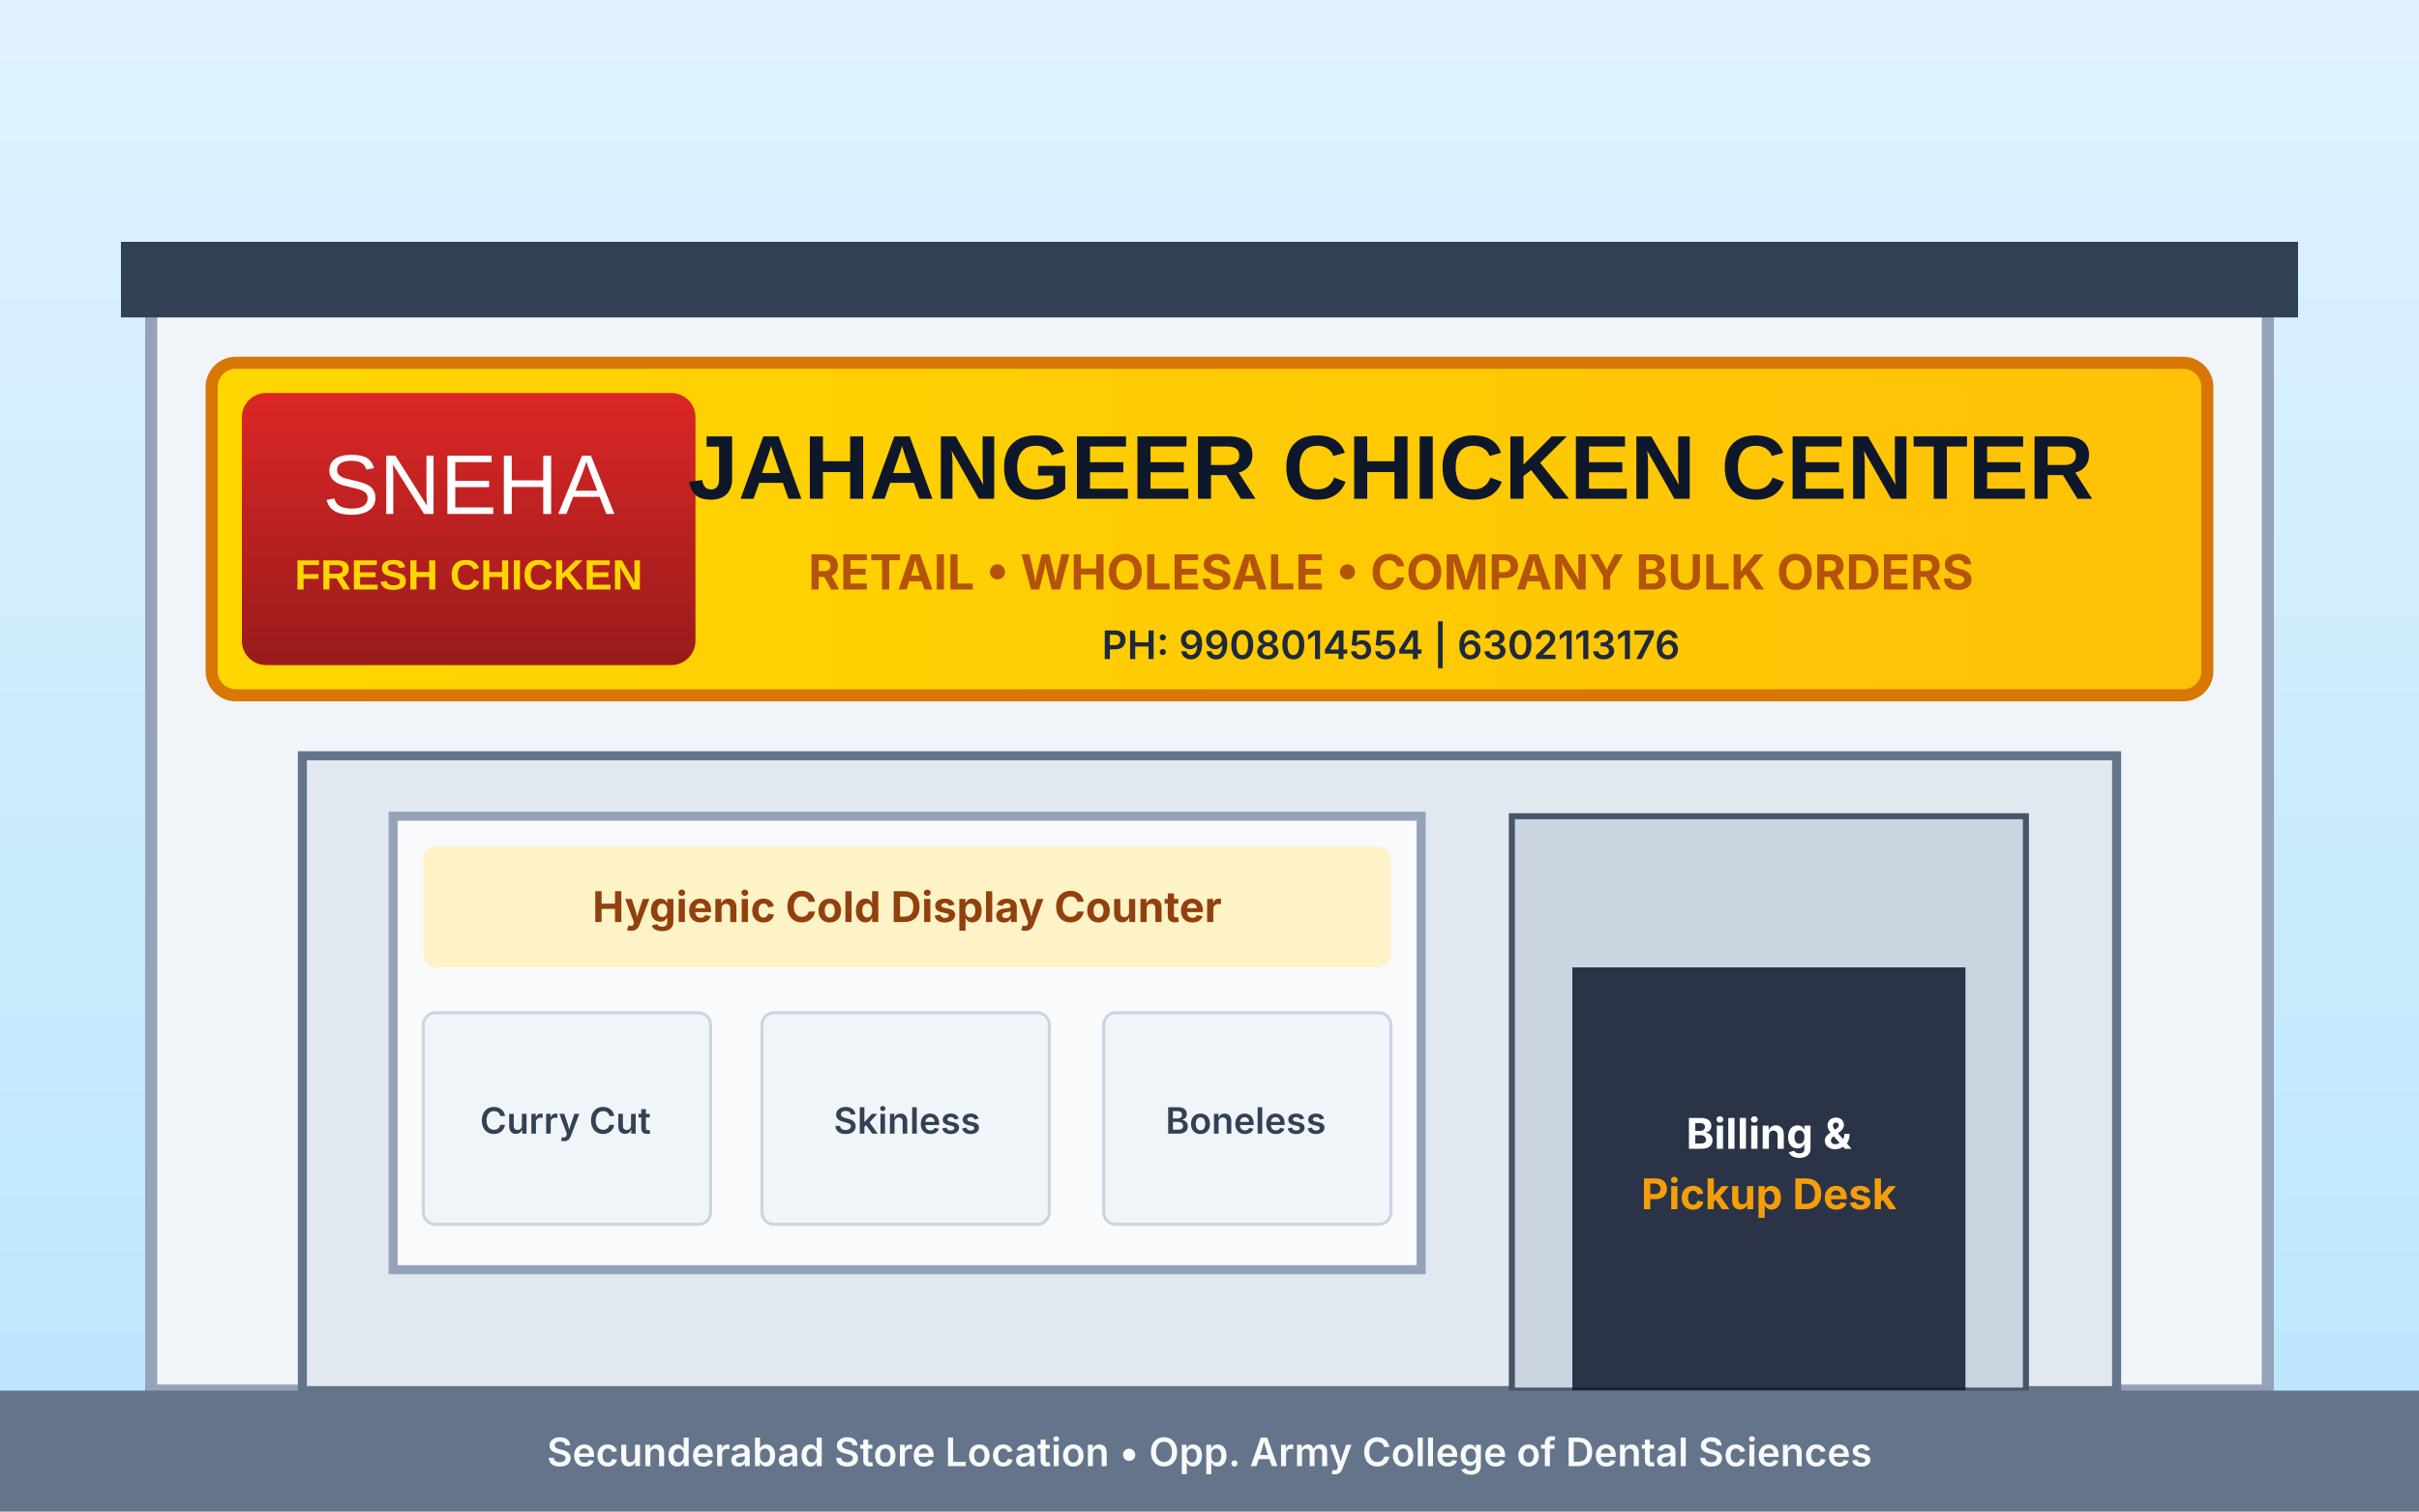
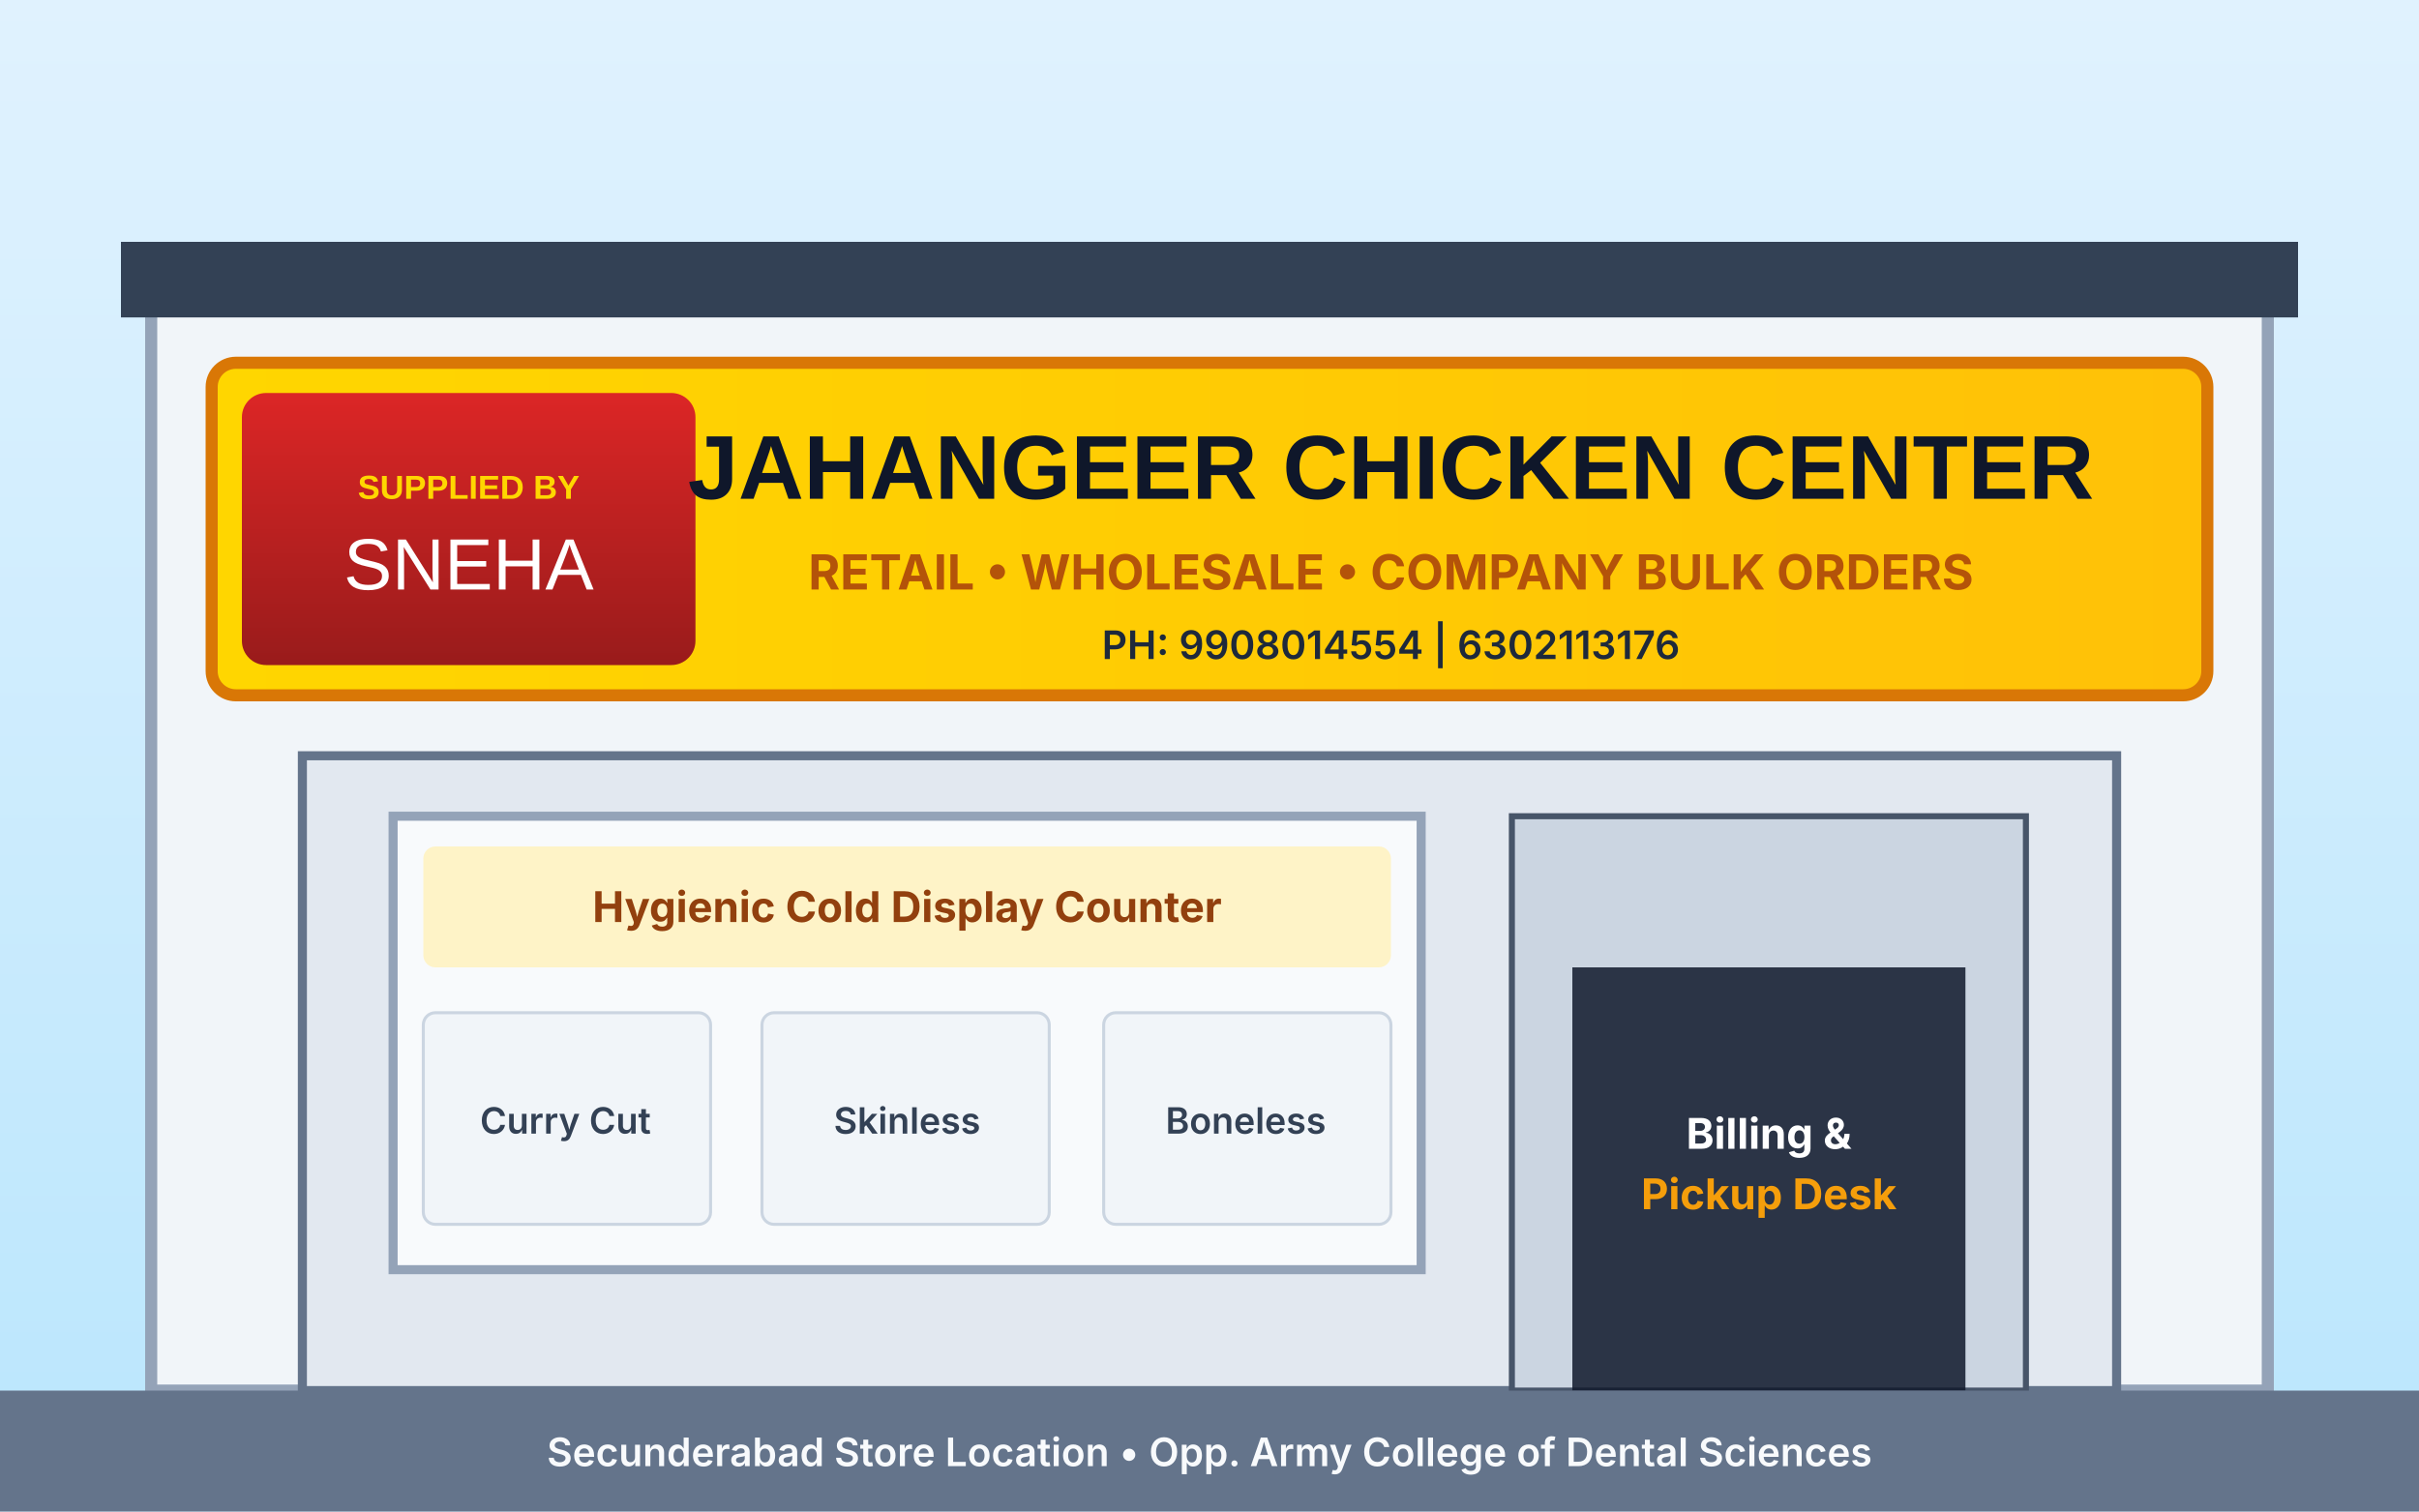
<svg xmlns="http://www.w3.org/2000/svg" viewBox="0 0 800 500" width="100%" height="100%">
  <defs>
    <linearGradient id="sky" x1="0" y1="0" x2="0" y2="1">
      <stop offset="0%" stop-color="#E0F2FE" />
      <stop offset="100%" stop-color="#BAE6FD" />
    </linearGradient>
    <linearGradient id="boardYellow" x1="0" y1="0" x2="1" y2="0">
      <stop offset="0%" stop-color="#FFD600" />
      <stop offset="100%" stop-color="#FFC107" />
    </linearGradient>
    <linearGradient id="boardRed" x1="0" y1="0" x2="0" y2="1">
      <stop offset="0%" stop-color="#DC2626" />
      <stop offset="100%" stop-color="#991B1B" />
    </linearGradient>
  </defs>
  <rect width="800" height="500" fill="url(#sky)" />
  <rect x="50" y="100" width="700" height="360" fill="#F1F5F9" stroke="#94A3B8" stroke-width="4" />
  <rect x="40" y="80" width="720" height="25" fill="#334155" />
  <rect x="70" y="120" width="660" height="110" rx="8" fill="url(#boardYellow)" stroke="#D97706" stroke-width="4" />
  <rect x="80" y="130" width="150" height="90" rx="8" fill="url(#boardRed)" />
-   <text x="155" y="170" font-family="'Impact', Arial" font-size="28" fill="#FFFFFF" text-anchor="middle">SNEHA</text>
-   <text x="155" y="195" font-family="'Arial', sans-serif" font-weight="bold" font-size="14" fill="#FFD600" text-anchor="middle">FRESH CHICKEN</text>
+   <text x="155" y="165" font-family="'Arial', sans-serif" font-weight="bold" font-size="11" fill="#FFD600" text-anchor="middle">SUPPLIED BY</text>
+   <text x="155" y="195" font-family="'Impact', Arial" font-size="24" fill="#FFFFFF" text-anchor="middle">SNEHA</text>
  <text x="460" y="165" font-family="'Plus Jakarta Sans', Arial, sans-serif" font-weight="900" font-size="30" fill="#0F172A" text-anchor="middle">JAHANGEER CHICKEN CENTER</text>
  <text x="460" y="195" font-family="'Inter', sans-serif" font-weight="700" font-size="16" fill="#B45309" text-anchor="middle">RETAIL • WHOLESALE • COMPANY BULK ORDERS</text>
  <text x="460" y="218" font-family="'Inter', sans-serif" font-weight="600" font-size="13" fill="#1E293B" text-anchor="middle">PH: 9908014554 | 6302113176</text>
  <rect x="100" y="250" width="600" height="210" fill="#E2E8F0" stroke="#64748B" stroke-width="3" />
  <rect x="130" y="270" width="340" height="150" fill="#F8FAFC" stroke="#94A3B8" stroke-width="3" />
  <rect x="140" y="280" width="320" height="40" fill="#FEF3C7" rx="4" />
  <text x="300" y="305" font-family="'Inter', sans-serif" font-weight="700" font-size="14" fill="#92400E" text-anchor="middle">Hygienic Cold Display Counter</text>
  <rect x="140" y="335" width="95" height="70" rx="4" fill="#F1F5F9" stroke="#CBD5E1" />
  <text x="187" y="375" font-family="'Inter', sans-serif" font-weight="600" font-size="12" fill="#334155" text-anchor="middle">Curry Cut</text>
  <rect x="252" y="335" width="95" height="70" rx="4" fill="#F1F5F9" stroke="#CBD5E1" />
  <text x="300" y="375" font-family="'Inter', sans-serif" font-weight="600" font-size="12" fill="#334155" text-anchor="middle">Skinless</text>
  <rect x="365" y="335" width="95" height="70" rx="4" fill="#F1F5F9" stroke="#CBD5E1" />
  <text x="412" y="375" font-family="'Inter', sans-serif" font-weight="600" font-size="12" fill="#334155" text-anchor="middle">Boneless</text>
  <rect x="500" y="270" width="170" height="190" fill="#CBD5E1" stroke="#475569" stroke-width="2" />
  <rect x="520" y="320" width="130" height="140" fill="#0F172A" opacity="0.85" />
  <text x="585" y="380" font-family="'Inter', sans-serif" font-weight="700" font-size="14" fill="#FFFFFF" text-anchor="middle">Billing &amp;</text>
  <text x="585" y="400" font-family="'Inter', sans-serif" font-weight="700" font-size="14" fill="#F59E0B" text-anchor="middle">Pickup Desk</text>
  <rect x="0" y="460" width="800" height="40" fill="#64748B" />
  <text x="400" y="485" font-family="'Inter', sans-serif" font-weight="600" font-size="13" fill="#F8FAFC" text-anchor="middle">Secunderabad Store Location • Opp. Army College of Dental Sciences</text>
</svg>
